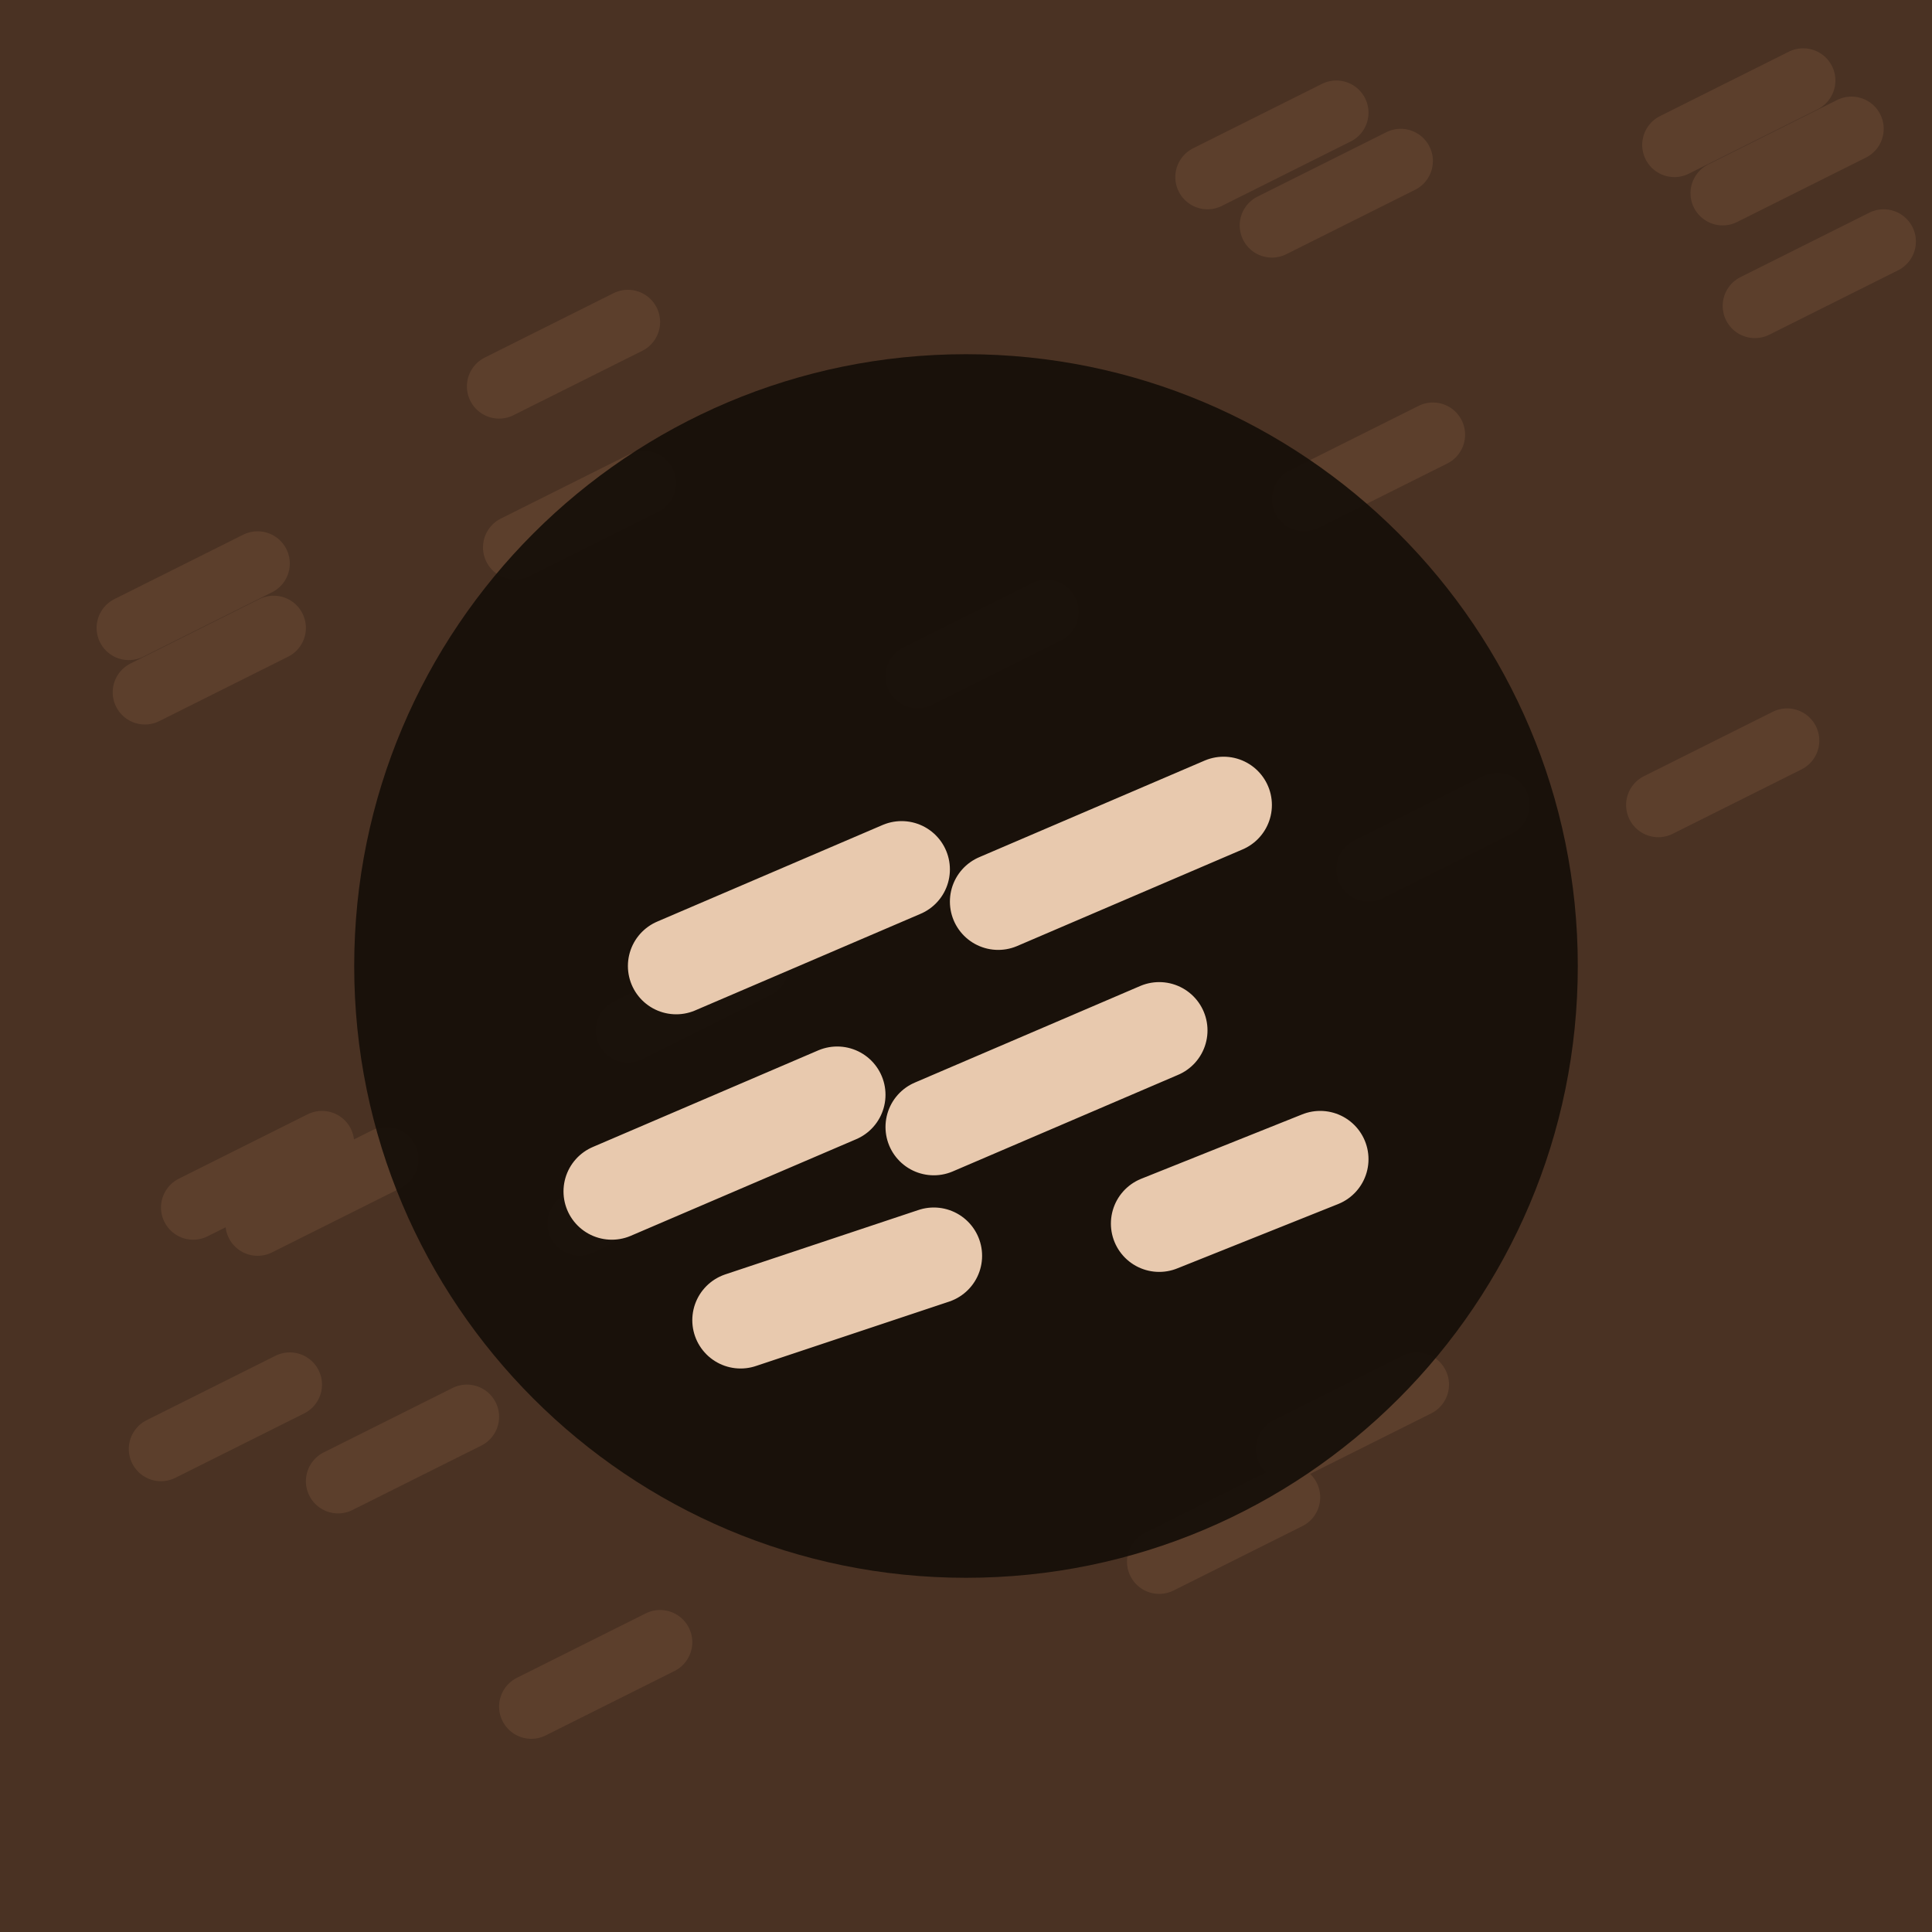
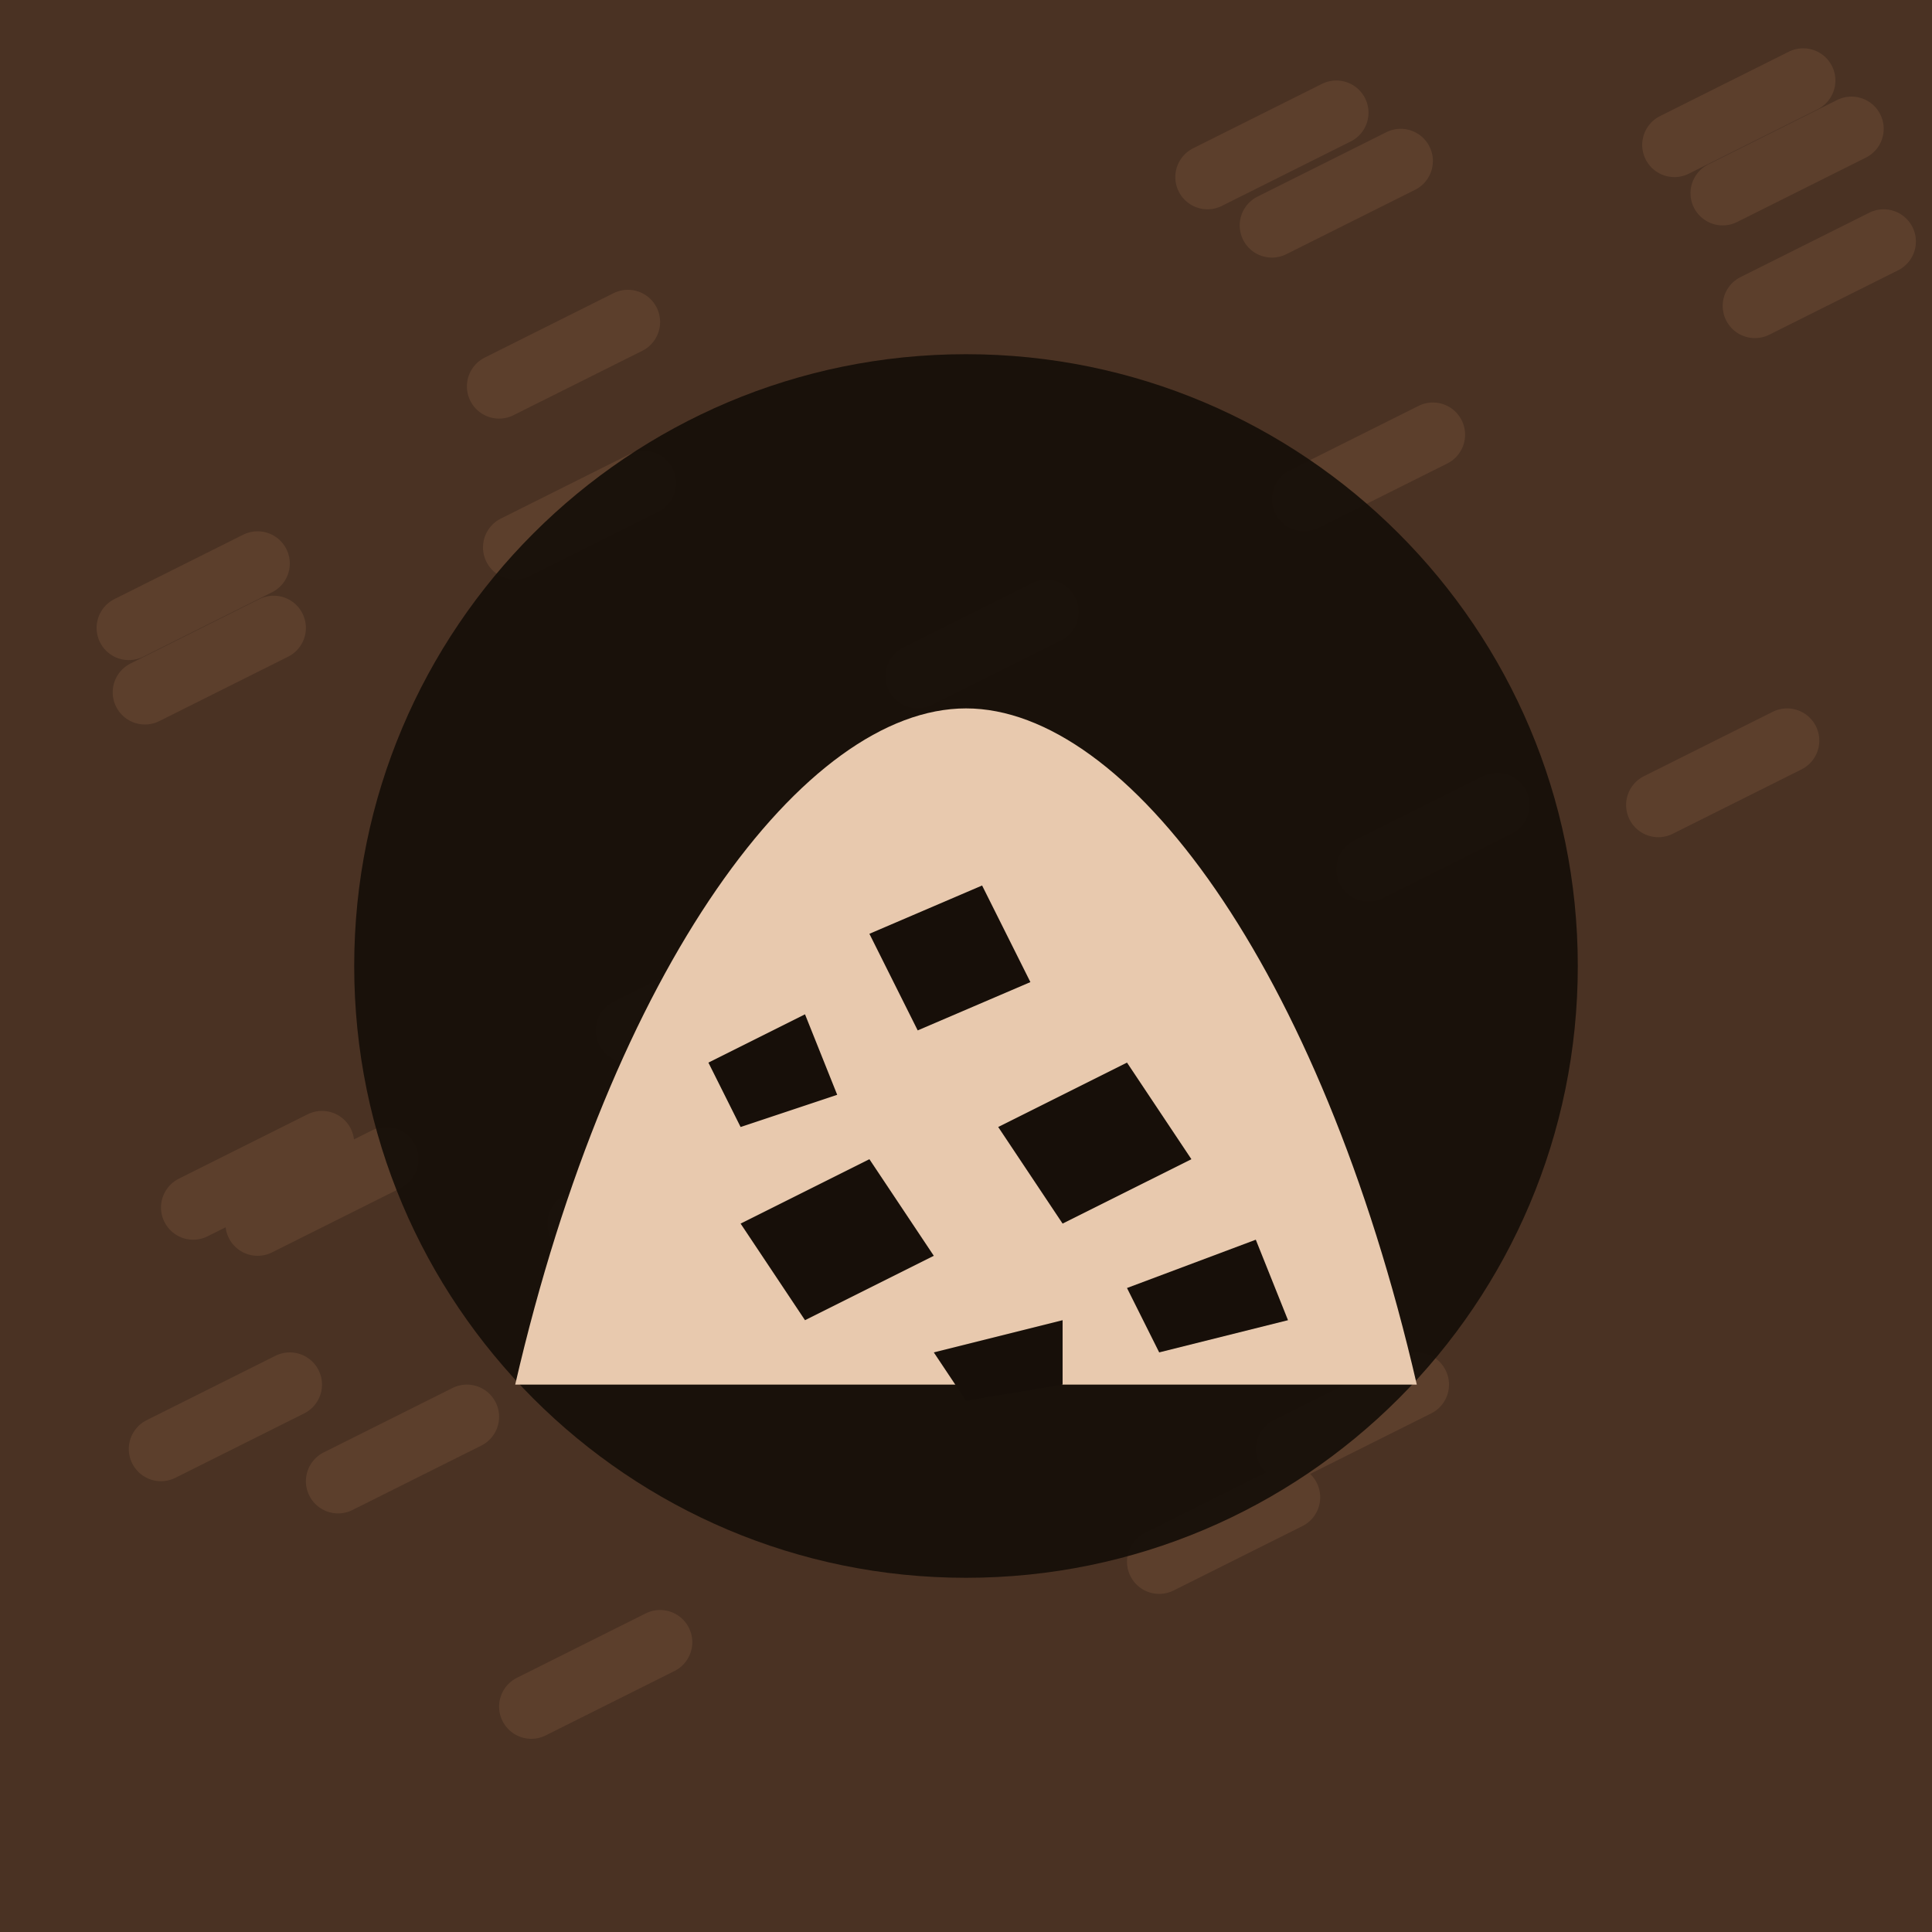
<svg xmlns="http://www.w3.org/2000/svg" viewBox="0 0 120 120" width="120" height="120" role="img" aria-label="mulch">
  <rect width="120" height="120" fill="#4A3223" />
  <path d="M32 34l8 -4M16 76l8 -4M39 64l8 -4M80 90l8 -4M57 42l8 -4M31 24l8 -4M104 9l8 -4M107 12l8 -4M85 54l8 -4M75 11l8 -4M9 43l8 -4M12 75l8 -4M103 50l8 -4M36 76l8 -4M10 90l8 -4M79 14l8 -4M21 92l8 -4M109 19l8 -4M33 106l8 -4M72 97l8 -4M8 39l8 -4M81 31l8 -4" fill="none" stroke="#5C3F2C" stroke-width="4" stroke-linecap="round" />
  <circle cx="60" cy="60" r="38" fill="#170F09" fill-opacity="0.94" />
-   <path d="M38 74l14-6M58 70l14-6M42 60l14-6M62 56l14-6M72 76l10-4M46 82l12-4" fill="none" stroke="#E8C9AE" stroke-width="6" stroke-linecap="round" />
+   <path d="M32 86C38 60 50 44 60 44C70 44 82 60 88 86Z" fill="#E8C9AE" />
+   <path d="M46 76L54 72L58 78L50 82Z" fill="#170F09" />
+   <path d="M62 70L70 66L74 72L66 76Z" fill="#170F09" />
+   <path d="M54 58L61 55L64 61L57 64Z" fill="#170F09" />
+   <path d="M70 80L78 77L80 82L72 84Z" fill="#170F09" />
+   <path d="M44 66L50 63L52 68L46 70Z" fill="#170F09" />
+   <path d="M58 84L66 82L66 86L60 87Z" fill="#170F09" />
</svg>
